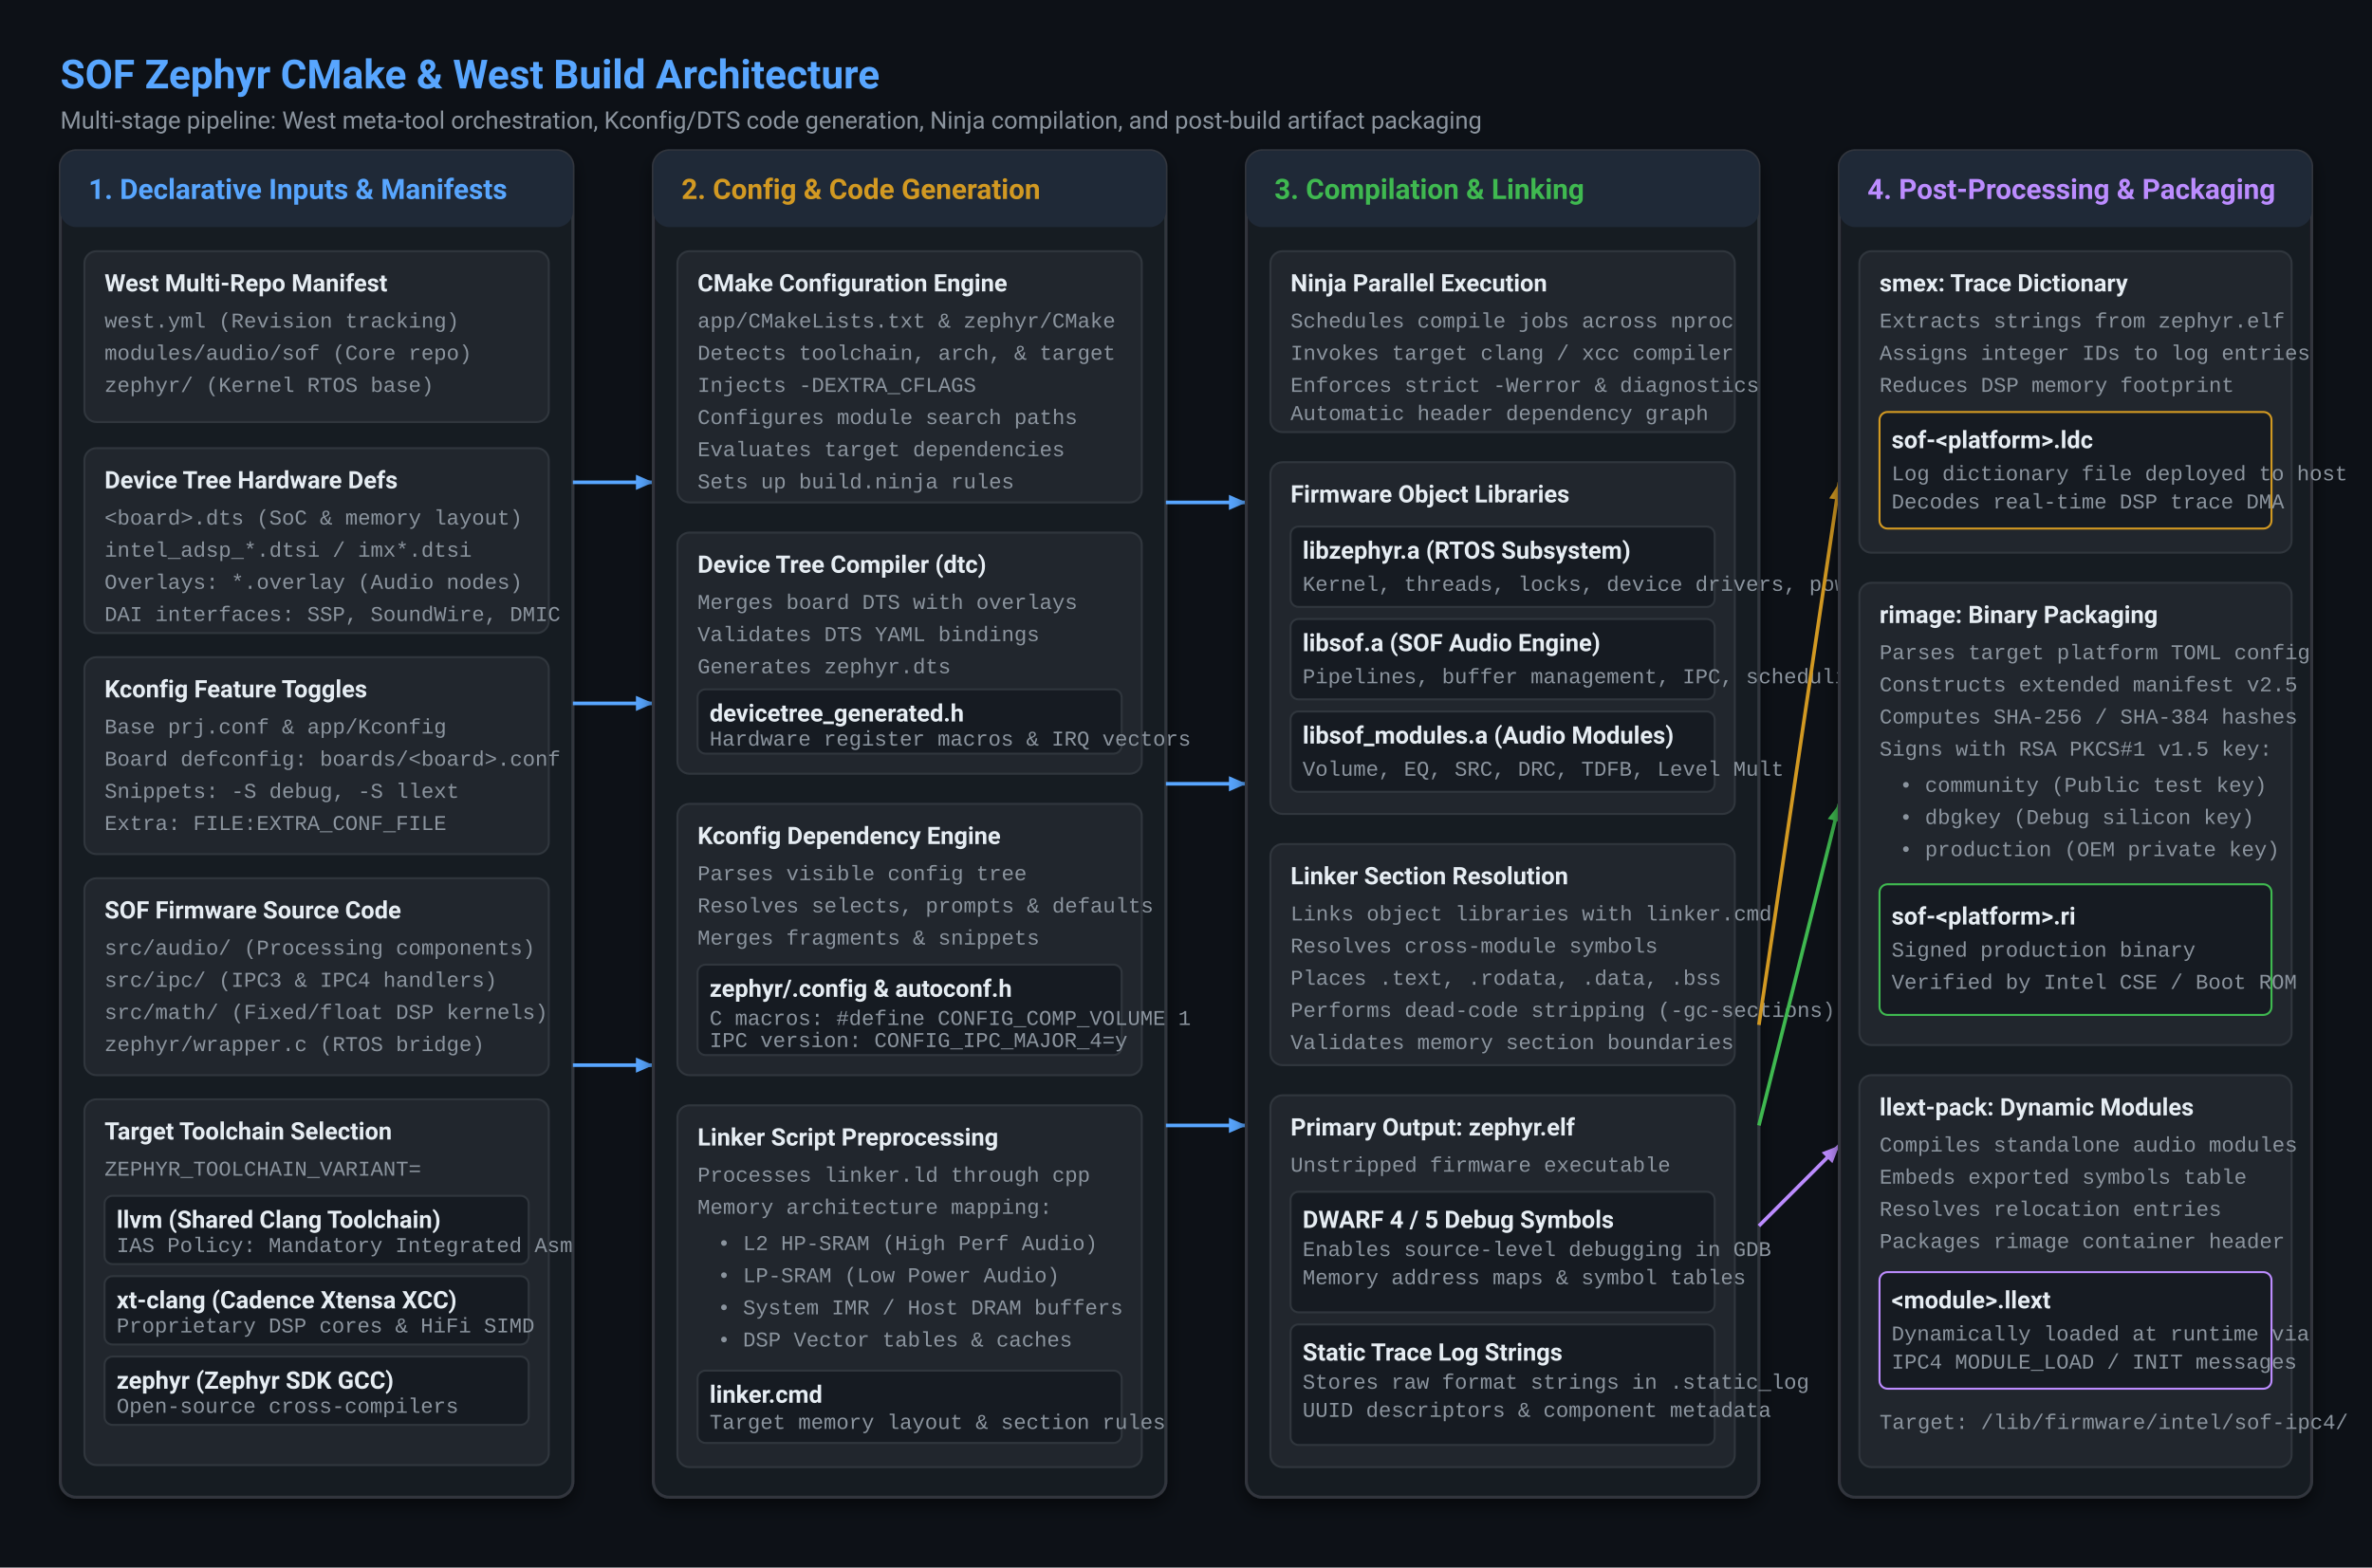
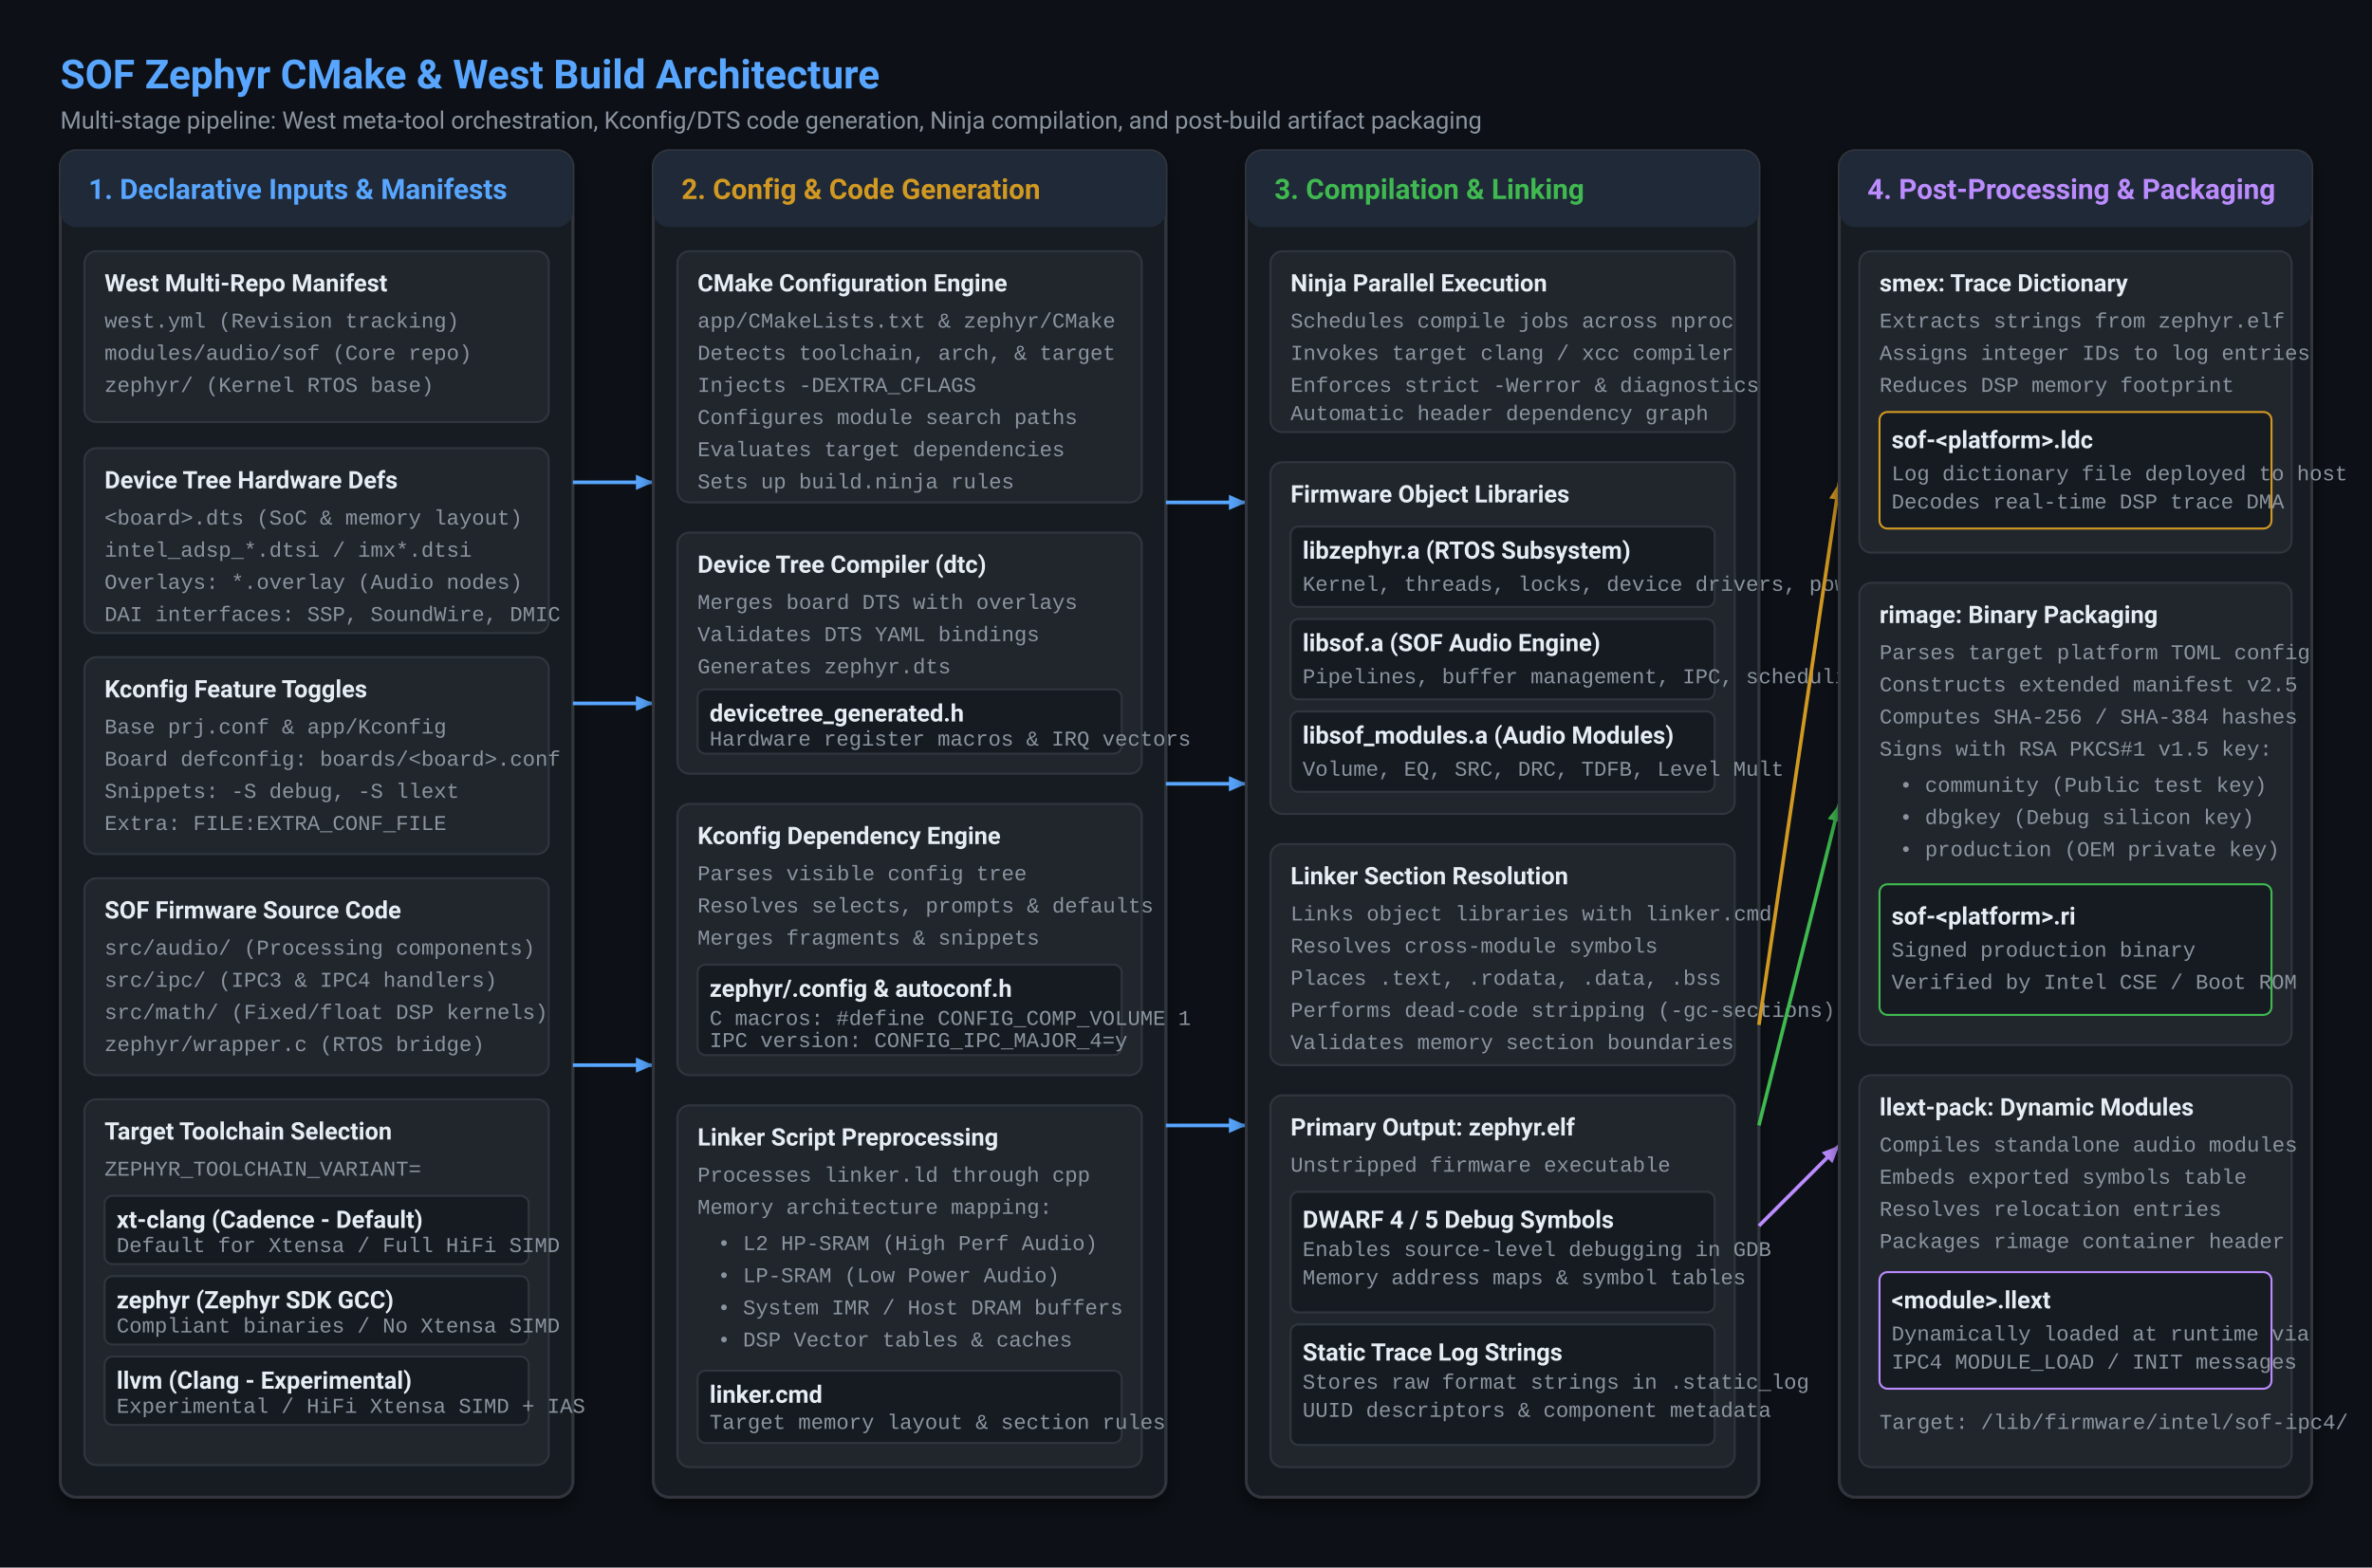
<svg xmlns="http://www.w3.org/2000/svg" viewBox="0 0 1180 780" width="100%" height="100%">
  <defs>
    <style>
      .bg { fill: #0d1117; }
      .title { font-family: -apple-system, BlinkMacSystemFont, "Segoe UI", Roboto, Helvetica, Arial, sans-serif; font-size: 20px; font-weight: 700; fill: #58a6ff; }
      .subtitle { font-family: -apple-system, BlinkMacSystemFont, "Segoe UI", Roboto, Helvetica, Arial, sans-serif; font-size: 12px; fill: #8b949e; }
      .box { fill: #161b22; stroke: #30363d; stroke-width: 1.5px; rx: 8px; }
      .box-header { font-family: -apple-system, BlinkMacSystemFont, "Segoe UI", Roboto, Helvetica, Arial, sans-serif; font-size: 14px; font-weight: 600; }
      .box-sub { font-family: -apple-system, BlinkMacSystemFont, "Segoe UI", Roboto, Helvetica, Arial, sans-serif; font-size: 11px; fill: #8b949e; }
      .card { fill: #21262d; stroke: #30363d; stroke-width: 1px; rx: 6px; }
      .card-title { font-family: -apple-system, BlinkMacSystemFont, "Segoe UI", Roboto, Helvetica, Arial, sans-serif; font-size: 12px; font-weight: 600; fill: #e6edf3; }
      .card-desc { font-family: "SFMono-Regular", Consolas, "Liberation Mono", Menlo, monospace; font-size: 10.5px; fill: #8b949e; }
      .badge { font-family: -apple-system, BlinkMacSystemFont, "Segoe UI", Roboto, Helvetica, Arial, sans-serif; font-size: 10px; font-weight: 600; rx: 4px; }
      .arrow { stroke: #58a6ff; stroke-width: 1.8px; fill: none; stroke-dasharray: none; marker-end: url(#arrow-blue); }
      .arrow-orange { stroke: #d29922; stroke-width: 1.8px; fill: none; marker-end: url(#arrow-orange-marker); }
      .arrow-green { stroke: #3fb950; stroke-width: 1.8px; fill: none; marker-end: url(#arrow-green-marker); }
      .arrow-purple { stroke: #bc8cff; stroke-width: 1.8px; fill: none; marker-end: url(#arrow-purple-marker); }
      .flow-label { font-family: -apple-system, BlinkMacSystemFont, "Segoe UI", Roboto, Helvetica, Arial, sans-serif; font-size: 10px; fill: #79c0ff; font-weight: 500; }
    </style>
    <marker id="arrow-blue" viewBox="0 0 10 10" refX="8" refY="5" markerWidth="6" markerHeight="6" orient="auto-start-reverse">
      <path d="M 0 1.5 L 8 5 L 0 8.5 z" fill="#58a6ff" />
    </marker>
    <marker id="arrow-orange-marker" viewBox="0 0 10 10" refX="8" refY="5" markerWidth="6" markerHeight="6" orient="auto-start-reverse">
      <path d="M 0 1.5 L 8 5 L 0 8.5 z" fill="#d29922" />
    </marker>
    <marker id="arrow-green-marker" viewBox="0 0 10 10" refX="8" refY="5" markerWidth="6" markerHeight="6" orient="auto-start-reverse">
      <path d="M 0 1.5 L 8 5 L 0 8.5 z" fill="#3fb950" />
    </marker>
    <marker id="arrow-purple-marker" viewBox="0 0 10 10" refX="8" refY="5" markerWidth="6" markerHeight="6" orient="auto-start-reverse">
      <path d="M 0 1.5 L 8 5 L 0 8.5 z" fill="#bc8cff" />
    </marker>
    <filter id="drop-shadow" x="-5%" y="-5%" width="110%" height="110%">
      <feDropShadow dx="0" dy="4" stdDeviation="4" flood-color="#000000" flood-opacity="0.5" />
    </filter>
  </defs>
  <rect width="1180" height="780" class="bg" />
  <g transform="translate(30, 20)">
    <text x="0" y="24" class="title">SOF Zephyr CMake &amp; West Build Architecture</text>
    <text x="0" y="44" class="subtitle">Multi-stage pipeline: West meta-tool orchestration, Kconfig/DTS code generation, Ninja compilation, and post-build artifact packaging</text>
  </g>
  <g transform="translate(30, 75)">
    <rect width="255" height="670" class="box" filter="url(#drop-shadow)" />
    <rect x="0" y="0" width="255" height="38" rx="8" fill="#1f2937" />
    <text x="14" y="24" class="box-header" fill="#58a6ff">1. Declarative Inputs &amp; Manifests</text>
    <g transform="translate(12, 50)">
      <rect width="231" height="85" class="card" />
      <text x="10" y="20" class="card-title">West Multi-Repo Manifest</text>
      <text x="10" y="38" class="card-desc">west.yml (Revision tracking)</text>
      <text x="10" y="54" class="card-desc">modules/audio/sof (Core repo)</text>
      <text x="10" y="70" class="card-desc">zephyr/ (Kernel RTOS base)</text>
    </g>
    <g transform="translate(12, 148)">
      <rect width="231" height="92" class="card" />
      <text x="10" y="20" class="card-title">Device Tree Hardware Defs</text>
      <text x="10" y="38" class="card-desc">&lt;board&gt;.dts (SoC &amp; memory layout)</text>
      <text x="10" y="54" class="card-desc">intel_adsp_*.dtsi / imx*.dtsi</text>
      <text x="10" y="70" class="card-desc">Overlays: *.overlay (Audio nodes)</text>
      <text x="10" y="86" class="card-desc">DAI interfaces: SSP, SoundWire, DMIC</text>
    </g>
    <g transform="translate(12, 252)">
      <rect width="231" height="98" class="card" />
      <text x="10" y="20" class="card-title">Kconfig Feature Toggles</text>
      <text x="10" y="38" class="card-desc">Base prj.conf &amp; app/Kconfig</text>
      <text x="10" y="54" class="card-desc">Board defconfig: boards/&lt;board&gt;.conf</text>
      <text x="10" y="70" class="card-desc">Snippets: -S debug, -S llext</text>
      <text x="10" y="86" class="card-desc">Extra: FILE:EXTRA_CONF_FILE</text>
    </g>
    <g transform="translate(12, 362)">
      <rect width="231" height="98" class="card" />
      <text x="10" y="20" class="card-title">SOF Firmware Source Code</text>
      <text x="10" y="38" class="card-desc">src/audio/ (Processing components)</text>
      <text x="10" y="54" class="card-desc">src/ipc/ (IPC3 &amp; IPC4 handlers)</text>
      <text x="10" y="70" class="card-desc">src/math/ (Fixed/float DSP kernels)</text>
      <text x="10" y="86" class="card-desc">zephyr/wrapper.c (RTOS bridge)</text>
    </g>
    <g transform="translate(12, 472)">
      <rect width="231" height="182" class="card" />
      <text x="10" y="20" class="card-title">Target Toolchain Selection</text>
      <text x="10" y="38" class="card-desc">ZEPHYR_TOOLCHAIN_VARIANT=</text>
      <rect x="10" y="48" width="211" height="34" rx="4" fill="#161b22" stroke="#30363d" />
-       <text x="16" y="64" class="card-title" font-size="11px" fill="#58a6ff">llvm (Shared Clang Toolchain)</text>
-       <text x="16" y="76" class="card-desc" font-size="9.5px">IAS Policy: Mandatory Integrated Asm</text>
+       <text x="16" y="64" class="card-title" font-size="11px" fill="#d29922">xt-clang (Cadence - Default)</text>
+       <text x="16" y="76" class="card-desc" font-size="9.5px">Default for Xtensa / Full HiFi SIMD</text>
      <rect x="10" y="88" width="211" height="34" rx="4" fill="#161b22" stroke="#30363d" />
-       <text x="16" y="104" class="card-title" font-size="11px" fill="#d29922">xt-clang (Cadence Xtensa XCC)</text>
-       <text x="16" y="116" class="card-desc" font-size="9.5px">Proprietary DSP cores &amp; HiFi SIMD</text>
+       <text x="16" y="104" class="card-title" font-size="11px" fill="#3fb950">zephyr (Zephyr SDK GCC)</text>
+       <text x="16" y="116" class="card-desc" font-size="9.5px">Compliant binaries / No Xtensa SIMD</text>
      <rect x="10" y="128" width="211" height="34" rx="4" fill="#161b22" stroke="#30363d" />
-       <text x="16" y="144" class="card-title" font-size="11px" fill="#3fb950">zephyr (Zephyr SDK GCC)</text>
-       <text x="16" y="156" class="card-desc" font-size="9.5px">Open-source cross-compilers</text>
+       <text x="16" y="144" class="card-title" font-size="11px" fill="#58a6ff">llvm (Clang - Experimental)</text>
+       <text x="16" y="156" class="card-desc" font-size="9.5px">Experimental / HiFi Xtensa SIMD + IAS</text>
    </g>
  </g>
  <path d="M 285 240 L 325 240" class="arrow" />
  <path d="M 285 350 L 325 350" class="arrow" />
  <path d="M 285 530 L 325 530" class="arrow" />
  <g transform="translate(325, 75)">
    <rect width="255" height="670" class="box" filter="url(#drop-shadow)" />
    <rect x="0" y="0" width="255" height="38" rx="8" fill="#1f2937" />
    <text x="14" y="24" class="box-header" fill="#d29922">2. Config &amp; Code Generation</text>
    <g transform="translate(12, 50)">
      <rect width="231" height="125" class="card" />
      <text x="10" y="20" class="card-title">CMake Configuration Engine</text>
      <text x="10" y="38" class="card-desc">app/CMakeLists.txt &amp; zephyr/CMake</text>
      <text x="10" y="54" class="card-desc">Detects toolchain, arch, &amp; target</text>
      <text x="10" y="70" class="card-desc">Injects -DEXTRA_CFLAGS</text>
      <text x="10" y="86" class="card-desc">Configures module search paths</text>
      <text x="10" y="102" class="card-desc">Evaluates target dependencies</text>
      <text x="10" y="118" class="card-desc">Sets up build.ninja rules</text>
    </g>
    <g transform="translate(12, 190)">
      <rect width="231" height="120" class="card" />
      <text x="10" y="20" class="card-title">Device Tree Compiler (dtc)</text>
      <text x="10" y="38" class="card-desc">Merges board DTS with overlays</text>
      <text x="10" y="54" class="card-desc">Validates DTS YAML bindings</text>
      <text x="10" y="70" class="card-desc">Generates zephyr.dts</text>
      <rect x="10" y="78" width="211" height="32" rx="4" fill="#161b22" stroke="#30363d" />
      <text x="16" y="94" class="card-title" font-size="10.5px" fill="#79c0ff">devicetree_generated.h</text>
      <text x="16" y="106" class="card-desc" font-size="9px">Hardware register macros &amp; IRQ vectors</text>
    </g>
    <g transform="translate(12, 325)">
      <rect width="231" height="135" class="card" />
      <text x="10" y="20" class="card-title">Kconfig Dependency Engine</text>
      <text x="10" y="38" class="card-desc">Parses visible config tree</text>
      <text x="10" y="54" class="card-desc">Resolves selects, prompts &amp; defaults</text>
      <text x="10" y="70" class="card-desc">Merges fragments &amp; snippets</text>
      <rect x="10" y="80" width="211" height="45" rx="4" fill="#161b22" stroke="#30363d" />
      <text x="16" y="96" class="card-title" font-size="10.5px" fill="#79c0ff">zephyr/.config &amp; autoconf.h</text>
      <text x="16" y="110" class="card-desc" font-size="9px">C macros: #define CONFIG_COMP_VOLUME 1</text>
      <text x="16" y="121" class="card-desc" font-size="9px">IPC version: CONFIG_IPC_MAJOR_4=y</text>
    </g>
    <g transform="translate(12, 475)">
      <rect width="231" height="180" class="card" />
      <text x="10" y="20" class="card-title">Linker Script Preprocessing</text>
      <text x="10" y="38" class="card-desc">Processes linker.ld through cpp</text>
      <text x="10" y="54" class="card-desc">Memory architecture mapping:</text>
      <text x="20" y="72" class="card-desc" fill="#e6edf3">• L2 HP-SRAM (High Perf Audio)</text>
      <text x="20" y="88" class="card-desc" fill="#e6edf3">• LP-SRAM (Low Power Audio)</text>
      <text x="20" y="104" class="card-desc" fill="#e6edf3">• System IMR / Host DRAM buffers</text>
      <text x="20" y="120" class="card-desc" fill="#e6edf3">• DSP Vector tables &amp; caches</text>
      <rect x="10" y="132" width="211" height="36" rx="4" fill="#161b22" stroke="#30363d" />
      <text x="16" y="148" class="card-title" font-size="10.5px" fill="#79c0ff">linker.cmd</text>
      <text x="16" y="161" class="card-desc" font-size="9px">Target memory layout &amp; section rules</text>
    </g>
  </g>
  <path d="M 580 250 L 620 250" class="arrow" />
  <path d="M 580 390 L 620 390" class="arrow" />
  <path d="M 580 560 L 620 560" class="arrow" />
  <g transform="translate(620, 75)">
    <rect width="255" height="670" class="box" filter="url(#drop-shadow)" />
    <rect x="0" y="0" width="255" height="38" rx="8" fill="#1f2937" />
    <text x="14" y="24" class="box-header" fill="#3fb950">3. Compilation &amp; Linking</text>
    <g transform="translate(12, 50)">
      <rect width="231" height="90" class="card" />
      <text x="10" y="20" class="card-title">Ninja Parallel Execution</text>
      <text x="10" y="38" class="card-desc">Schedules compile jobs across nproc</text>
      <text x="10" y="54" class="card-desc">Invokes target clang / xcc compiler</text>
      <text x="10" y="70" class="card-desc">Enforces strict -Werror &amp; diagnostics</text>
      <text x="10" y="84" class="card-desc">Automatic header dependency graph</text>
    </g>
    <g transform="translate(12, 155)">
      <rect width="231" height="175" class="card" />
      <text x="10" y="20" class="card-title">Firmware Object Libraries</text>
      <rect x="10" y="32" width="211" height="40" rx="4" fill="#161b22" stroke="#30363d" />
      <text x="16" y="48" class="card-title" font-size="11px" fill="#3fb950">libzephyr.a (RTOS Subsystem)</text>
      <text x="16" y="64" class="card-desc" font-size="9.5px">Kernel, threads, locks, device drivers, power</text>
      <rect x="10" y="78" width="211" height="40" rx="4" fill="#161b22" stroke="#30363d" />
      <text x="16" y="94" class="card-title" font-size="11px" fill="#58a6ff">libsof.a (SOF Audio Engine)</text>
      <text x="16" y="110" class="card-desc" font-size="9.5px">Pipelines, buffer management, IPC, scheduling</text>
      <rect x="10" y="124" width="211" height="40" rx="4" fill="#161b22" stroke="#30363d" />
      <text x="16" y="140" class="card-title" font-size="11px" fill="#bc8cff">libsof_modules.a (Audio Modules)</text>
      <text x="16" y="156" class="card-desc" font-size="9.5px">Volume, EQ, SRC, DRC, TDFB, Level Mult</text>
    </g>
    <g transform="translate(12, 345)">
      <rect width="231" height="110" class="card" />
      <text x="10" y="20" class="card-title">Linker Section Resolution</text>
      <text x="10" y="38" class="card-desc">Links object libraries with linker.cmd</text>
      <text x="10" y="54" class="card-desc">Resolves cross-module symbols</text>
      <text x="10" y="70" class="card-desc">Places .text, .rodata, .data, .bss</text>
      <text x="10" y="86" class="card-desc">Performs dead-code stripping (-gc-sections)</text>
      <text x="10" y="102" class="card-desc">Validates memory section boundaries</text>
    </g>
    <g transform="translate(12, 470)">
      <rect width="231" height="185" class="card" />
      <text x="10" y="20" class="card-title">Primary Output: zephyr.elf</text>
      <text x="10" y="38" class="card-desc">Unstripped firmware executable</text>
      <rect x="10" y="48" width="211" height="60" rx="4" fill="#161b22" stroke="#30363d" />
      <text x="16" y="66" class="card-title" font-size="10.5px" fill="#e6edf3">DWARF 4 / 5 Debug Symbols</text>
      <text x="16" y="80" class="card-desc" font-size="9.5px">Enables source-level debugging in GDB</text>
      <text x="16" y="94" class="card-desc" font-size="9.5px">Memory address maps &amp; symbol tables</text>
      <rect x="10" y="114" width="211" height="60" rx="4" fill="#161b22" stroke="#30363d" />
      <text x="16" y="132" class="card-title" font-size="10.5px" fill="#e6edf3">Static Trace Log Strings</text>
      <text x="16" y="146" class="card-desc" font-size="9.5px">Stores raw format strings in .static_log</text>
      <text x="16" y="160" class="card-desc" font-size="9.5px">UUID descriptors &amp; component metadata</text>
    </g>
  </g>
  <path d="M 875 510 L 915 240" class="arrow-orange" />
  <path d="M 875 560 L 915 400" class="arrow-green" />
  <path d="M 875 610 L 915 570" class="arrow-purple" />
  <g transform="translate(915, 75)">
    <rect width="235" height="670" class="box" filter="url(#drop-shadow)" />
    <rect x="0" y="0" width="235" height="38" rx="8" fill="#1f2937" />
    <text x="14" y="24" class="box-header" fill="#bc8cff">4. Post-Processing &amp; Packaging</text>
    <g transform="translate(10, 50)">
      <rect width="215" height="150" class="card" />
      <text x="10" y="20" class="card-title">smex: Trace Dictionary</text>
      <text x="10" y="38" class="card-desc">Extracts strings from zephyr.elf</text>
      <text x="10" y="54" class="card-desc">Assigns integer IDs to log entries</text>
      <text x="10" y="70" class="card-desc">Reduces DSP memory footprint</text>
      <rect x="10" y="80" width="195" height="58" rx="4" fill="#161b22" stroke="#d29922" />
      <text x="16" y="98" class="card-title" font-size="11px" fill="#d29922">sof-&lt;platform&gt;.ldc</text>
      <text x="16" y="114" class="card-desc" font-size="9.5px">Log dictionary file deployed to host</text>
      <text x="16" y="128" class="card-desc" font-size="9.5px">Decodes real-time DSP trace DMA</text>
    </g>
    <g transform="translate(10, 215)">
      <rect width="215" height="230" class="card" />
      <text x="10" y="20" class="card-title">rimage: Binary Packaging</text>
      <text x="10" y="38" class="card-desc">Parses target platform TOML config</text>
      <text x="10" y="54" class="card-desc">Constructs extended manifest v2.5</text>
      <text x="10" y="70" class="card-desc">Computes SHA-256 / SHA-384 hashes</text>
      <text x="10" y="86" class="card-desc">Signs with RSA PKCS#1 v1.5 key:</text>
      <text x="20" y="104" class="card-desc" fill="#e6edf3">• community (Public test key)</text>
      <text x="20" y="120" class="card-desc" fill="#e6edf3">• dbgkey (Debug silicon key)</text>
      <text x="20" y="136" class="card-desc" fill="#e6edf3">• production (OEM private key)</text>
      <rect x="10" y="150" width="195" height="65" rx="4" fill="#161b22" stroke="#3fb950" />
      <text x="16" y="170" class="card-title" font-size="11px" fill="#3fb950">sof-&lt;platform&gt;.ri</text>
      <text x="16" y="186" class="card-desc" font-size="9.5px">Signed production binary</text>
      <text x="16" y="202" class="card-desc" font-size="9.5px">Verified by Intel CSE / Boot ROM</text>
    </g>
    <g transform="translate(10, 460)">
      <rect width="215" height="195" class="card" />
      <text x="10" y="20" class="card-title">llext-pack: Dynamic Modules</text>
      <text x="10" y="38" class="card-desc">Compiles standalone audio modules</text>
      <text x="10" y="54" class="card-desc">Embeds exported symbols table</text>
      <text x="10" y="70" class="card-desc">Resolves relocation entries</text>
      <text x="10" y="86" class="card-desc">Packages rimage container header</text>
      <rect x="10" y="98" width="195" height="58" rx="4" fill="#161b22" stroke="#bc8cff" />
      <text x="16" y="116" class="card-title" font-size="11px" fill="#bc8cff">&lt;module&gt;.llext</text>
      <text x="16" y="132" class="card-desc" font-size="9.5px">Dynamically loaded at runtime via</text>
      <text x="16" y="146" class="card-desc" font-size="9.5px">IPC4 MODULE_LOAD / INIT messages</text>
      <text x="10" y="176" class="card-desc" font-size="9.5px" fill="#8b949e">Target: /lib/firmware/intel/sof-ipc4/</text>
    </g>
  </g>
</svg>
